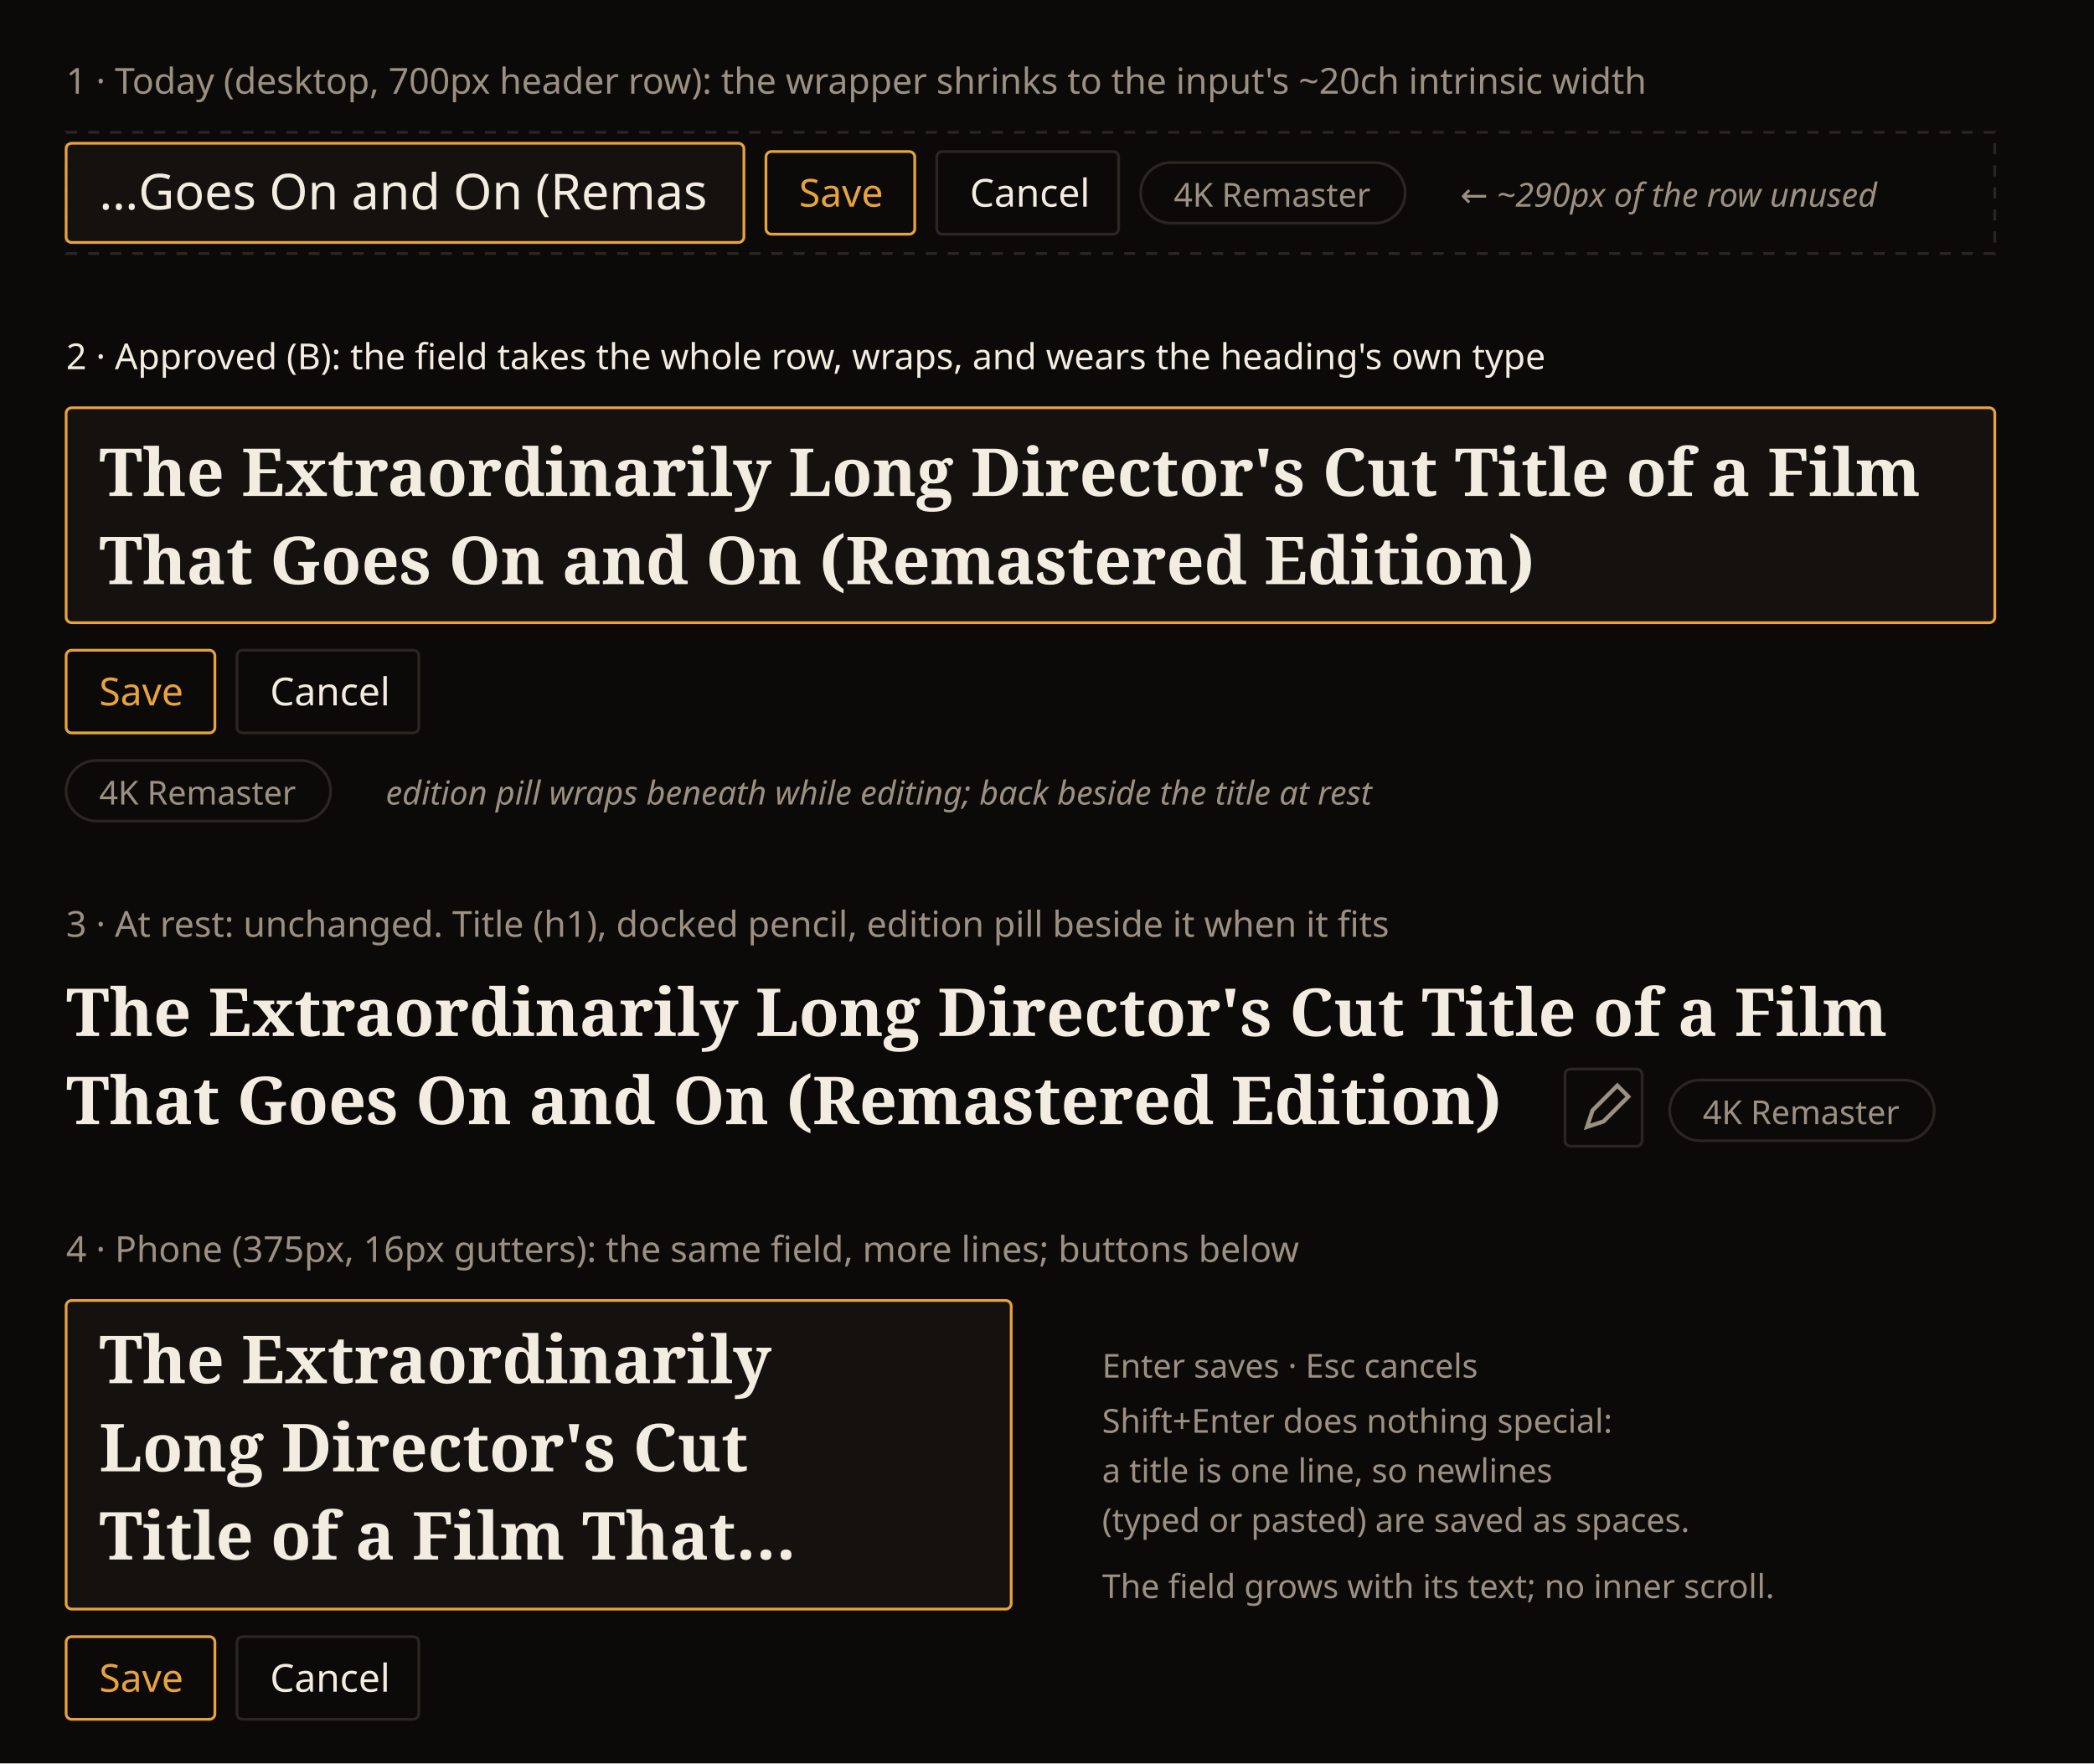
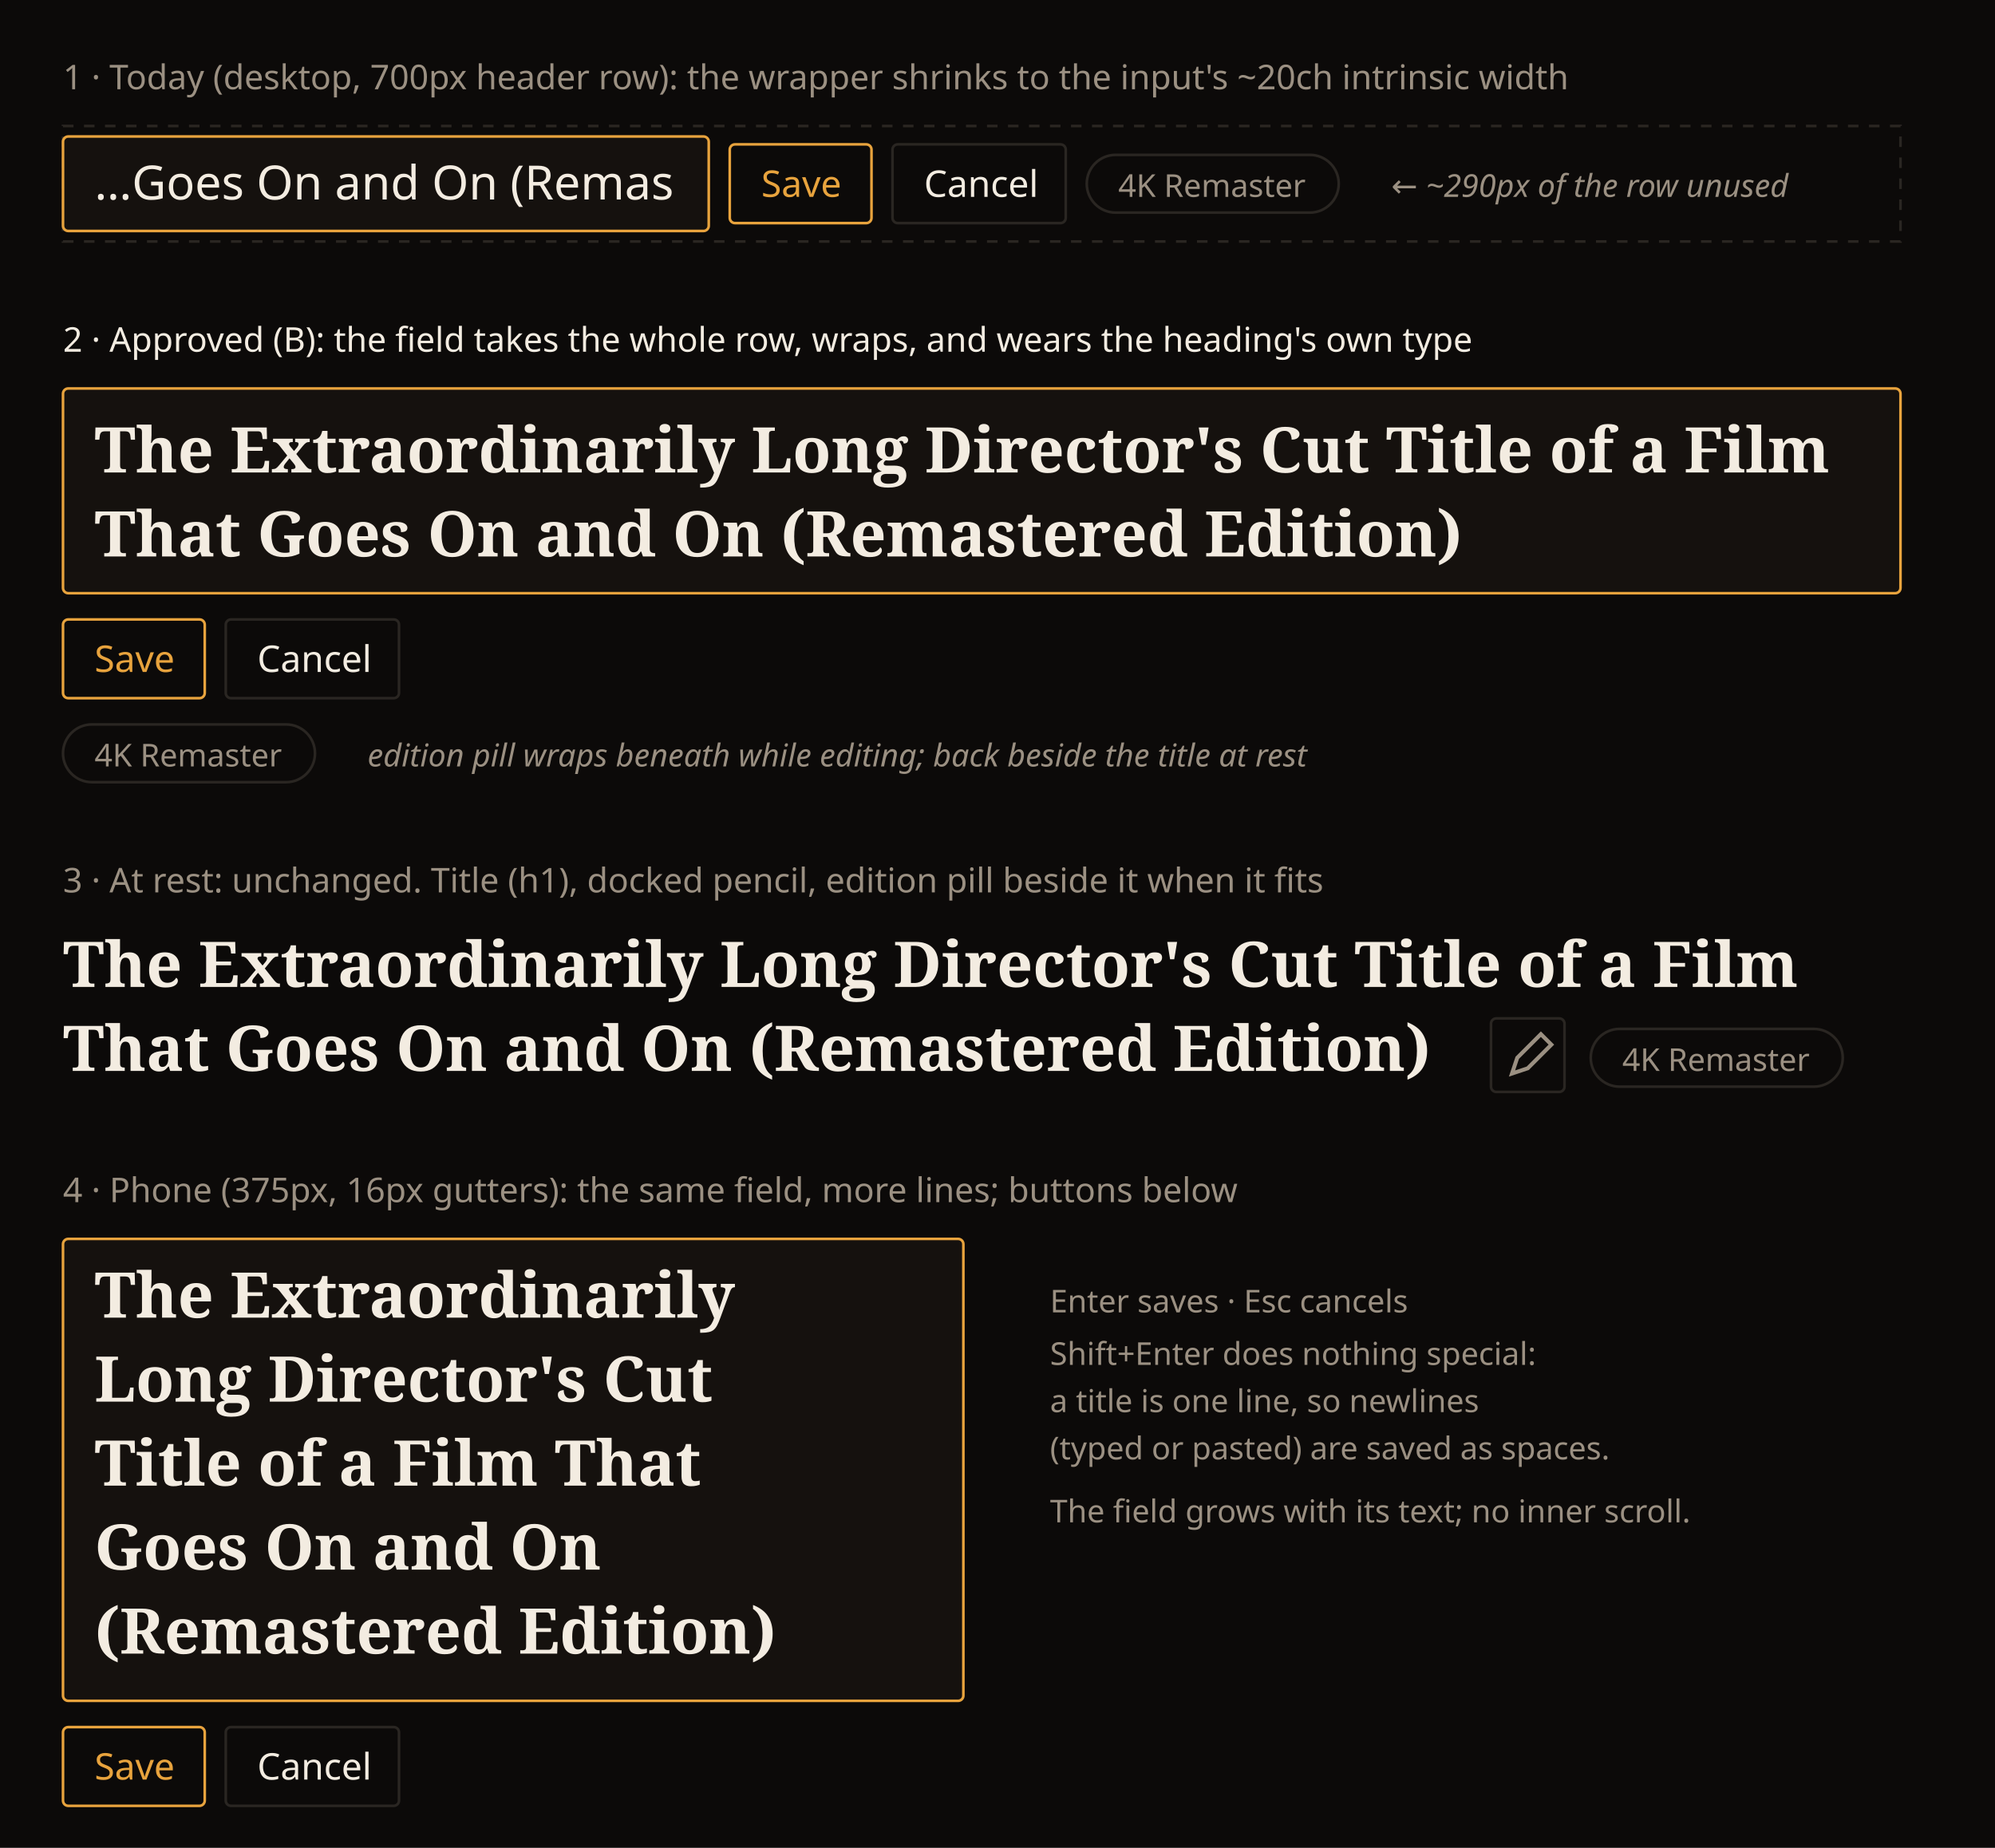
- <svg xmlns="http://www.w3.org/2000/svg" viewBox="0 0 760 640" width="760" height="640" font-family="Archivo, 'Segoe UI', sans-serif">
-   <rect width="760" height="640" fill="#0c0a09" />
+ <svg xmlns="http://www.w3.org/2000/svg" viewBox="0 0 760 704" width="760" height="704" font-family="Archivo, 'Segoe UI', sans-serif">
+   <rect width="760" height="704" fill="#0c0a09" />
  <text x="24" y="34" fill="#9b9082" font-size="13">1 · Today (desktop, 700px header row): the wrapper shrinks to the input's ~20ch intrinsic width</text>
  <rect x="24" y="48" width="700" height="44" fill="none" stroke="#2a2622" stroke-dasharray="4 4" />
  <rect x="24" y="52" width="246" height="36" rx="2" fill="#15110e" stroke="#e8a33d" />
  <text x="36" y="76" fill="#f3ece1" font-size="18">…Goes On and On (Remas</text>
  <rect x="278" y="55" width="54" height="30" rx="2" fill="none" stroke="#e8a33d" />
  <text x="290" y="75" fill="#e8a33d" font-size="14">Save</text>
  <rect x="340" y="55" width="66" height="30" rx="2" fill="none" stroke="#2a2622" />
  <text x="352" y="75" fill="#f3ece1" font-size="14">Cancel</text>
  <rect x="414" y="59" width="96" height="22" rx="11" fill="none" stroke="#2a2622" />
  <text x="426" y="75" fill="#9b9082" font-size="12">4K Remaster</text>
  <text x="530" y="75" fill="#9b9082" font-size="12" font-style="italic">← ~290px of the row unused</text>
  <text x="24" y="134" fill="#f3ece1" font-size="13">2 · Approved (B): the field takes the whole row, wraps, and wears the heading's own type</text>
  <rect x="24" y="148" width="700" height="78" rx="2" fill="#15110e" stroke="#e8a33d" />
  <text x="36" y="180" fill="#f3ece1" font-size="24" font-weight="600" font-family="Fraunces, Georgia, serif">The Extraordinarily Long Director's Cut Title of a Film</text>
  <text x="36" y="212" fill="#f3ece1" font-size="24" font-weight="600" font-family="Fraunces, Georgia, serif">That Goes On and On (Remastered Edition)</text>
  <rect x="24" y="236" width="54" height="30" rx="2" fill="none" stroke="#e8a33d" />
  <text x="36" y="256" fill="#e8a33d" font-size="14">Save</text>
  <rect x="86" y="236" width="66" height="30" rx="2" fill="none" stroke="#2a2622" />
  <text x="98" y="256" fill="#f3ece1" font-size="14">Cancel</text>
  <rect x="24" y="276" width="96" height="22" rx="11" fill="none" stroke="#2a2622" />
  <text x="36" y="292" fill="#9b9082" font-size="12">4K Remaster</text>
  <text x="140" y="292" fill="#9b9082" font-size="12" font-style="italic">edition pill wraps beneath while editing; back beside the title at rest</text>
  <text x="24" y="340" fill="#9b9082" font-size="13">3 · At rest: unchanged. Title (h1), docked pencil, edition pill beside it when it fits</text>
  <text x="24" y="376" fill="#f3ece1" font-size="24" font-weight="600" font-family="Fraunces, Georgia, serif">The Extraordinarily Long Director's Cut Title of a Film</text>
  <text x="24" y="408" fill="#f3ece1" font-size="24" font-weight="600" font-family="Fraunces, Georgia, serif">That Goes On and On (Remastered Edition)</text>
  <rect x="568" y="388" width="28" height="28" rx="2" fill="none" stroke="#2a2622" />
  <path d="M576 409 l2-6 9-9 4 4-9 9z" fill="none" stroke="#9b9082" stroke-width="1.5" />
  <rect x="606" y="392" width="96" height="22" rx="11" fill="none" stroke="#2a2622" />
  <text x="618" y="408" fill="#9b9082" font-size="12">4K Remaster</text>
  <text x="24" y="458" fill="#9b9082" font-size="13">4 · Phone (375px, 16px gutters): the same field, more lines; buttons below</text>
-   <rect x="24" y="472" width="343" height="112" rx="2" fill="#15110e" stroke="#e8a33d" />
+   <rect x="24" y="472" width="343" height="176" rx="2" fill="#15110e" stroke="#e8a33d" />
  <text x="36" y="502" fill="#f3ece1" font-size="24" font-weight="600" font-family="Fraunces, Georgia, serif">The Extraordinarily</text>
  <text x="36" y="534" fill="#f3ece1" font-size="24" font-weight="600" font-family="Fraunces, Georgia, serif">Long Director's Cut</text>
-   <text x="36" y="566" fill="#f3ece1" font-size="24" font-weight="600" font-family="Fraunces, Georgia, serif">Title of a Film That…</text>
-   <rect x="24" y="594" width="54" height="30" rx="2" fill="none" stroke="#e8a33d" />
-   <text x="36" y="614" fill="#e8a33d" font-size="14">Save</text>
-   <rect x="86" y="594" width="66" height="30" rx="2" fill="none" stroke="#2a2622" />
-   <text x="98" y="614" fill="#f3ece1" font-size="14">Cancel</text>
+   <text x="36" y="566" fill="#f3ece1" font-size="24" font-weight="600" font-family="Fraunces, Georgia, serif">Title of a Film That</text>
+   <text x="36" y="598" fill="#f3ece1" font-size="24" font-weight="600" font-family="Fraunces, Georgia, serif">Goes On and On</text>
+   <text x="36" y="630" fill="#f3ece1" font-size="24" font-weight="600" font-family="Fraunces, Georgia, serif">(Remastered Edition)</text>
+   <rect x="24" y="658" width="54" height="30" rx="2" fill="none" stroke="#e8a33d" />
+   <text x="36" y="678" fill="#e8a33d" font-size="14">Save</text>
+   <rect x="86" y="658" width="66" height="30" rx="2" fill="none" stroke="#2a2622" />
+   <text x="98" y="678" fill="#f3ece1" font-size="14">Cancel</text>
  <text x="400" y="500" fill="#9b9082" font-size="12">Enter saves · Esc cancels</text>
  <text x="400" y="520" fill="#9b9082" font-size="12">Shift+Enter does nothing special:</text>
  <text x="400" y="538" fill="#9b9082" font-size="12">a title is one line, so newlines</text>
  <text x="400" y="556" fill="#9b9082" font-size="12">(typed or pasted) are saved as spaces.</text>
  <text x="400" y="580" fill="#9b9082" font-size="12">The field grows with its text; no inner scroll.</text>
</svg>
